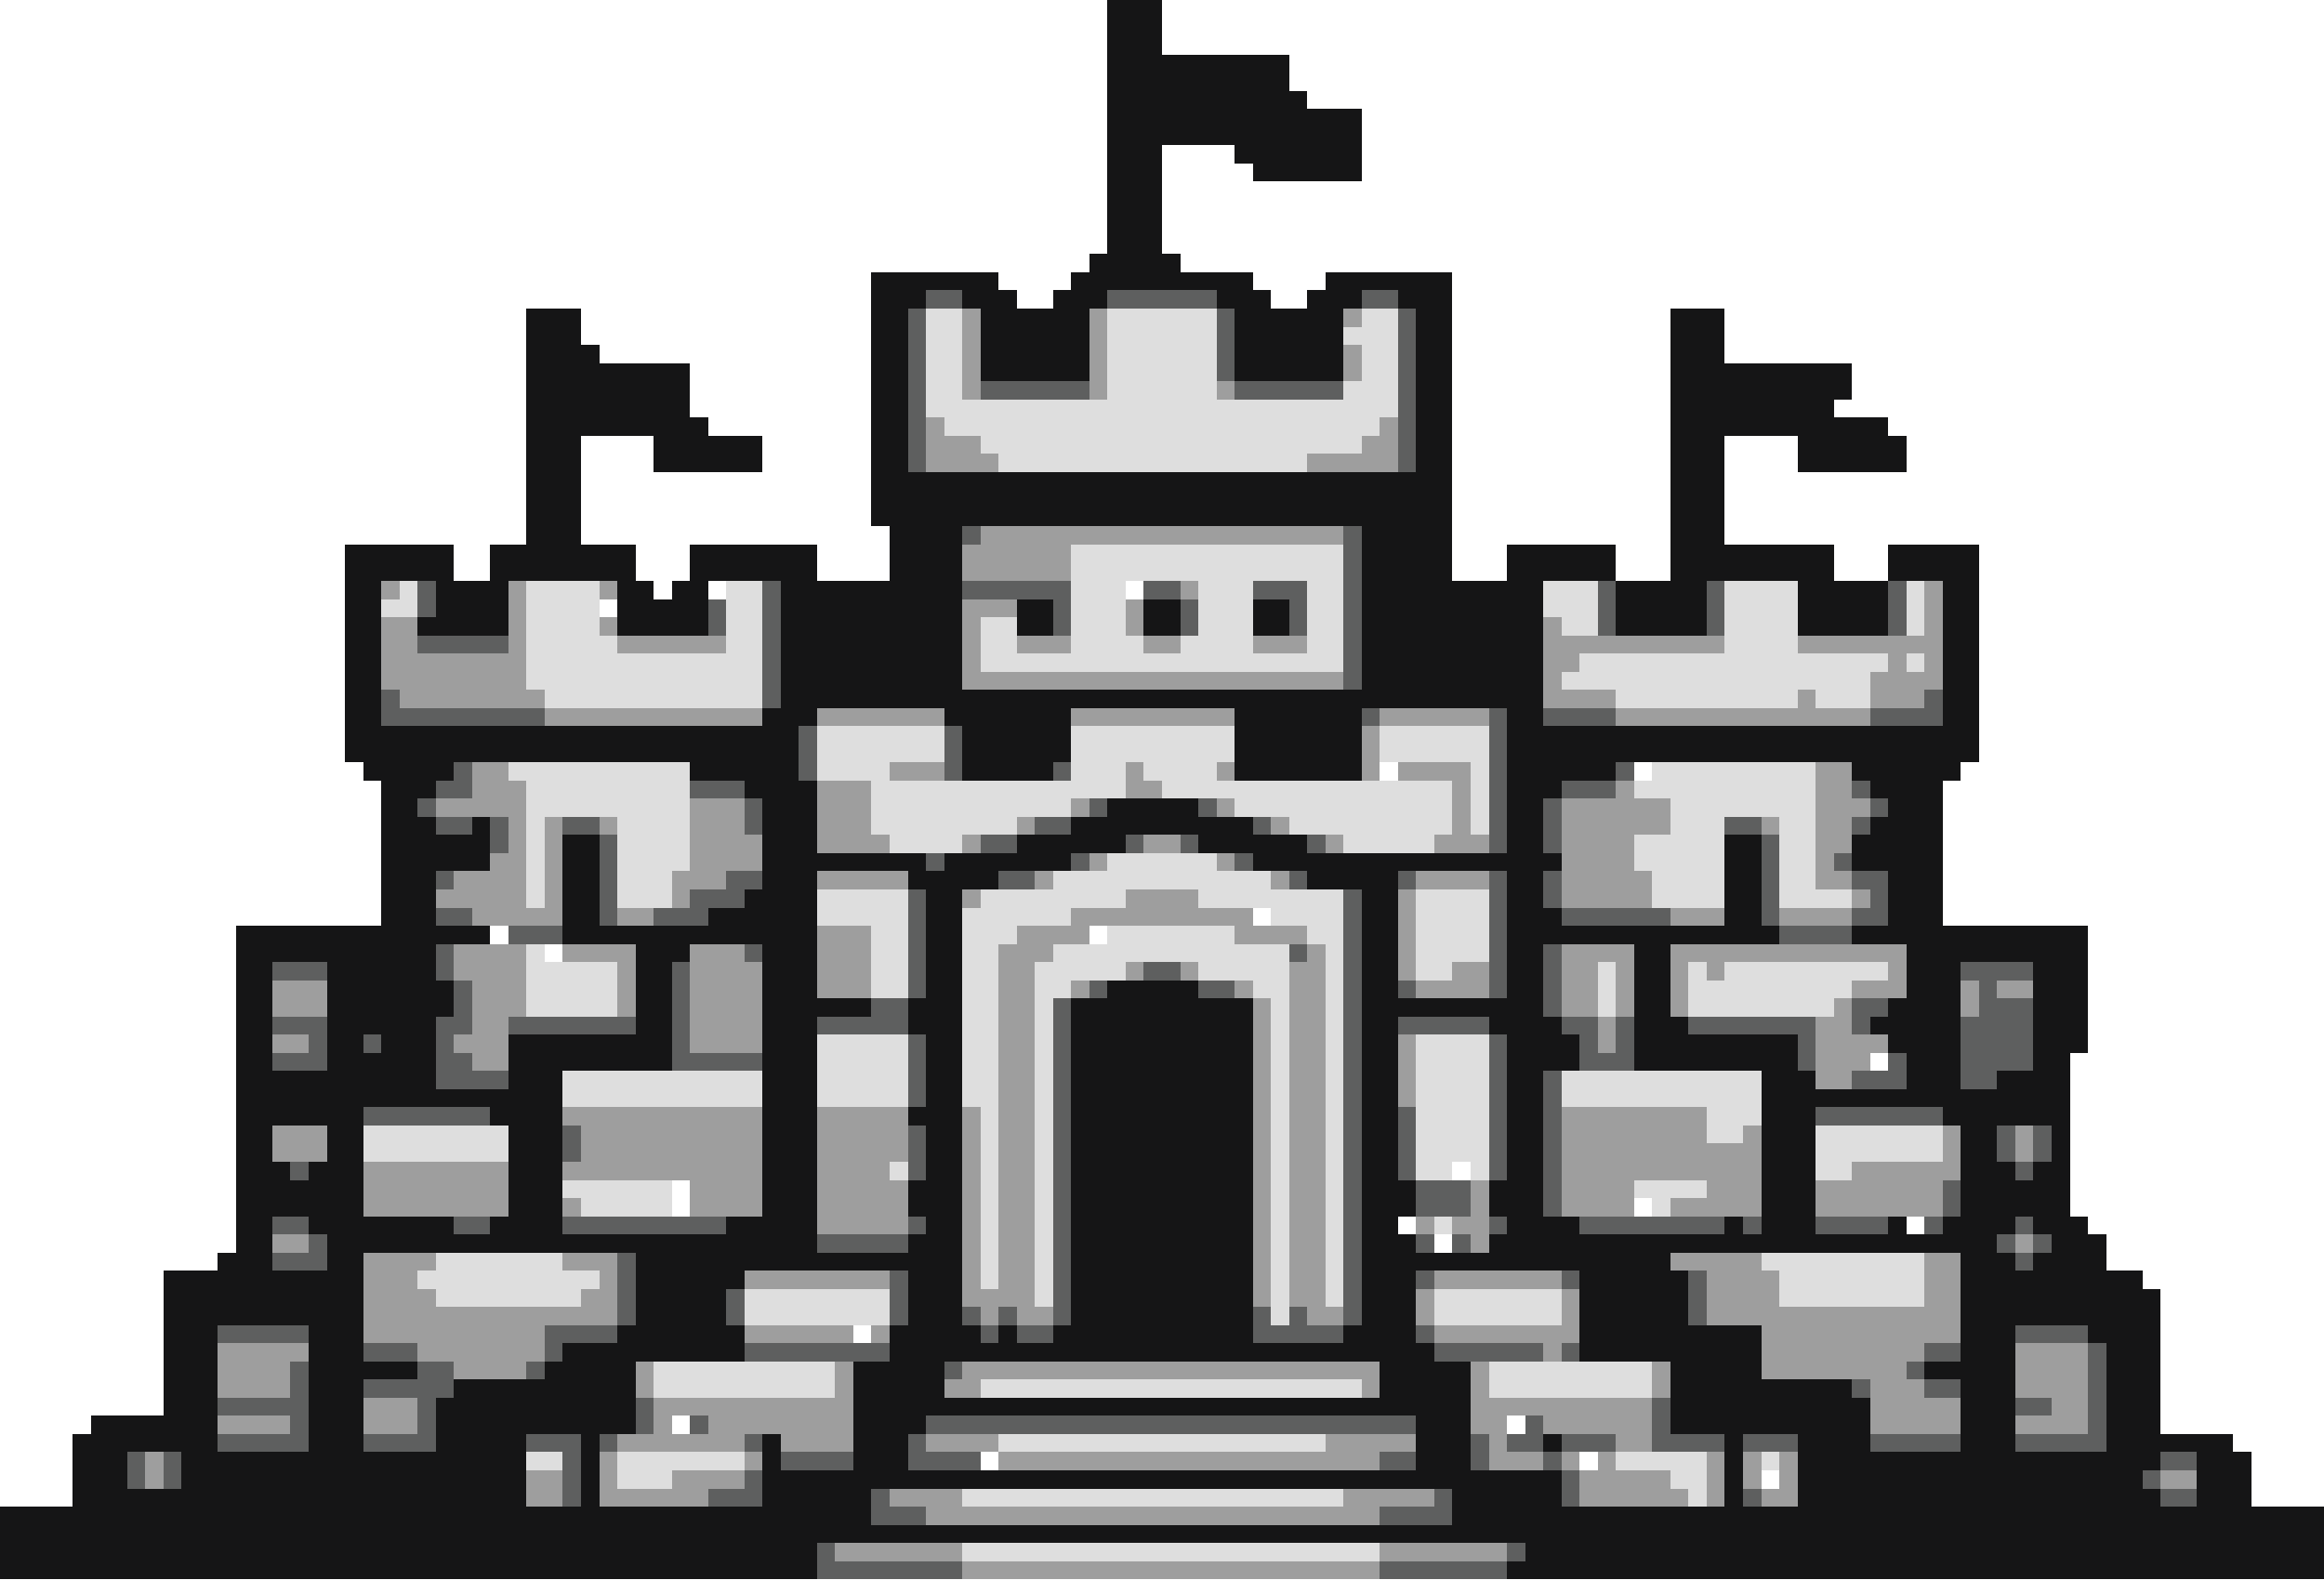
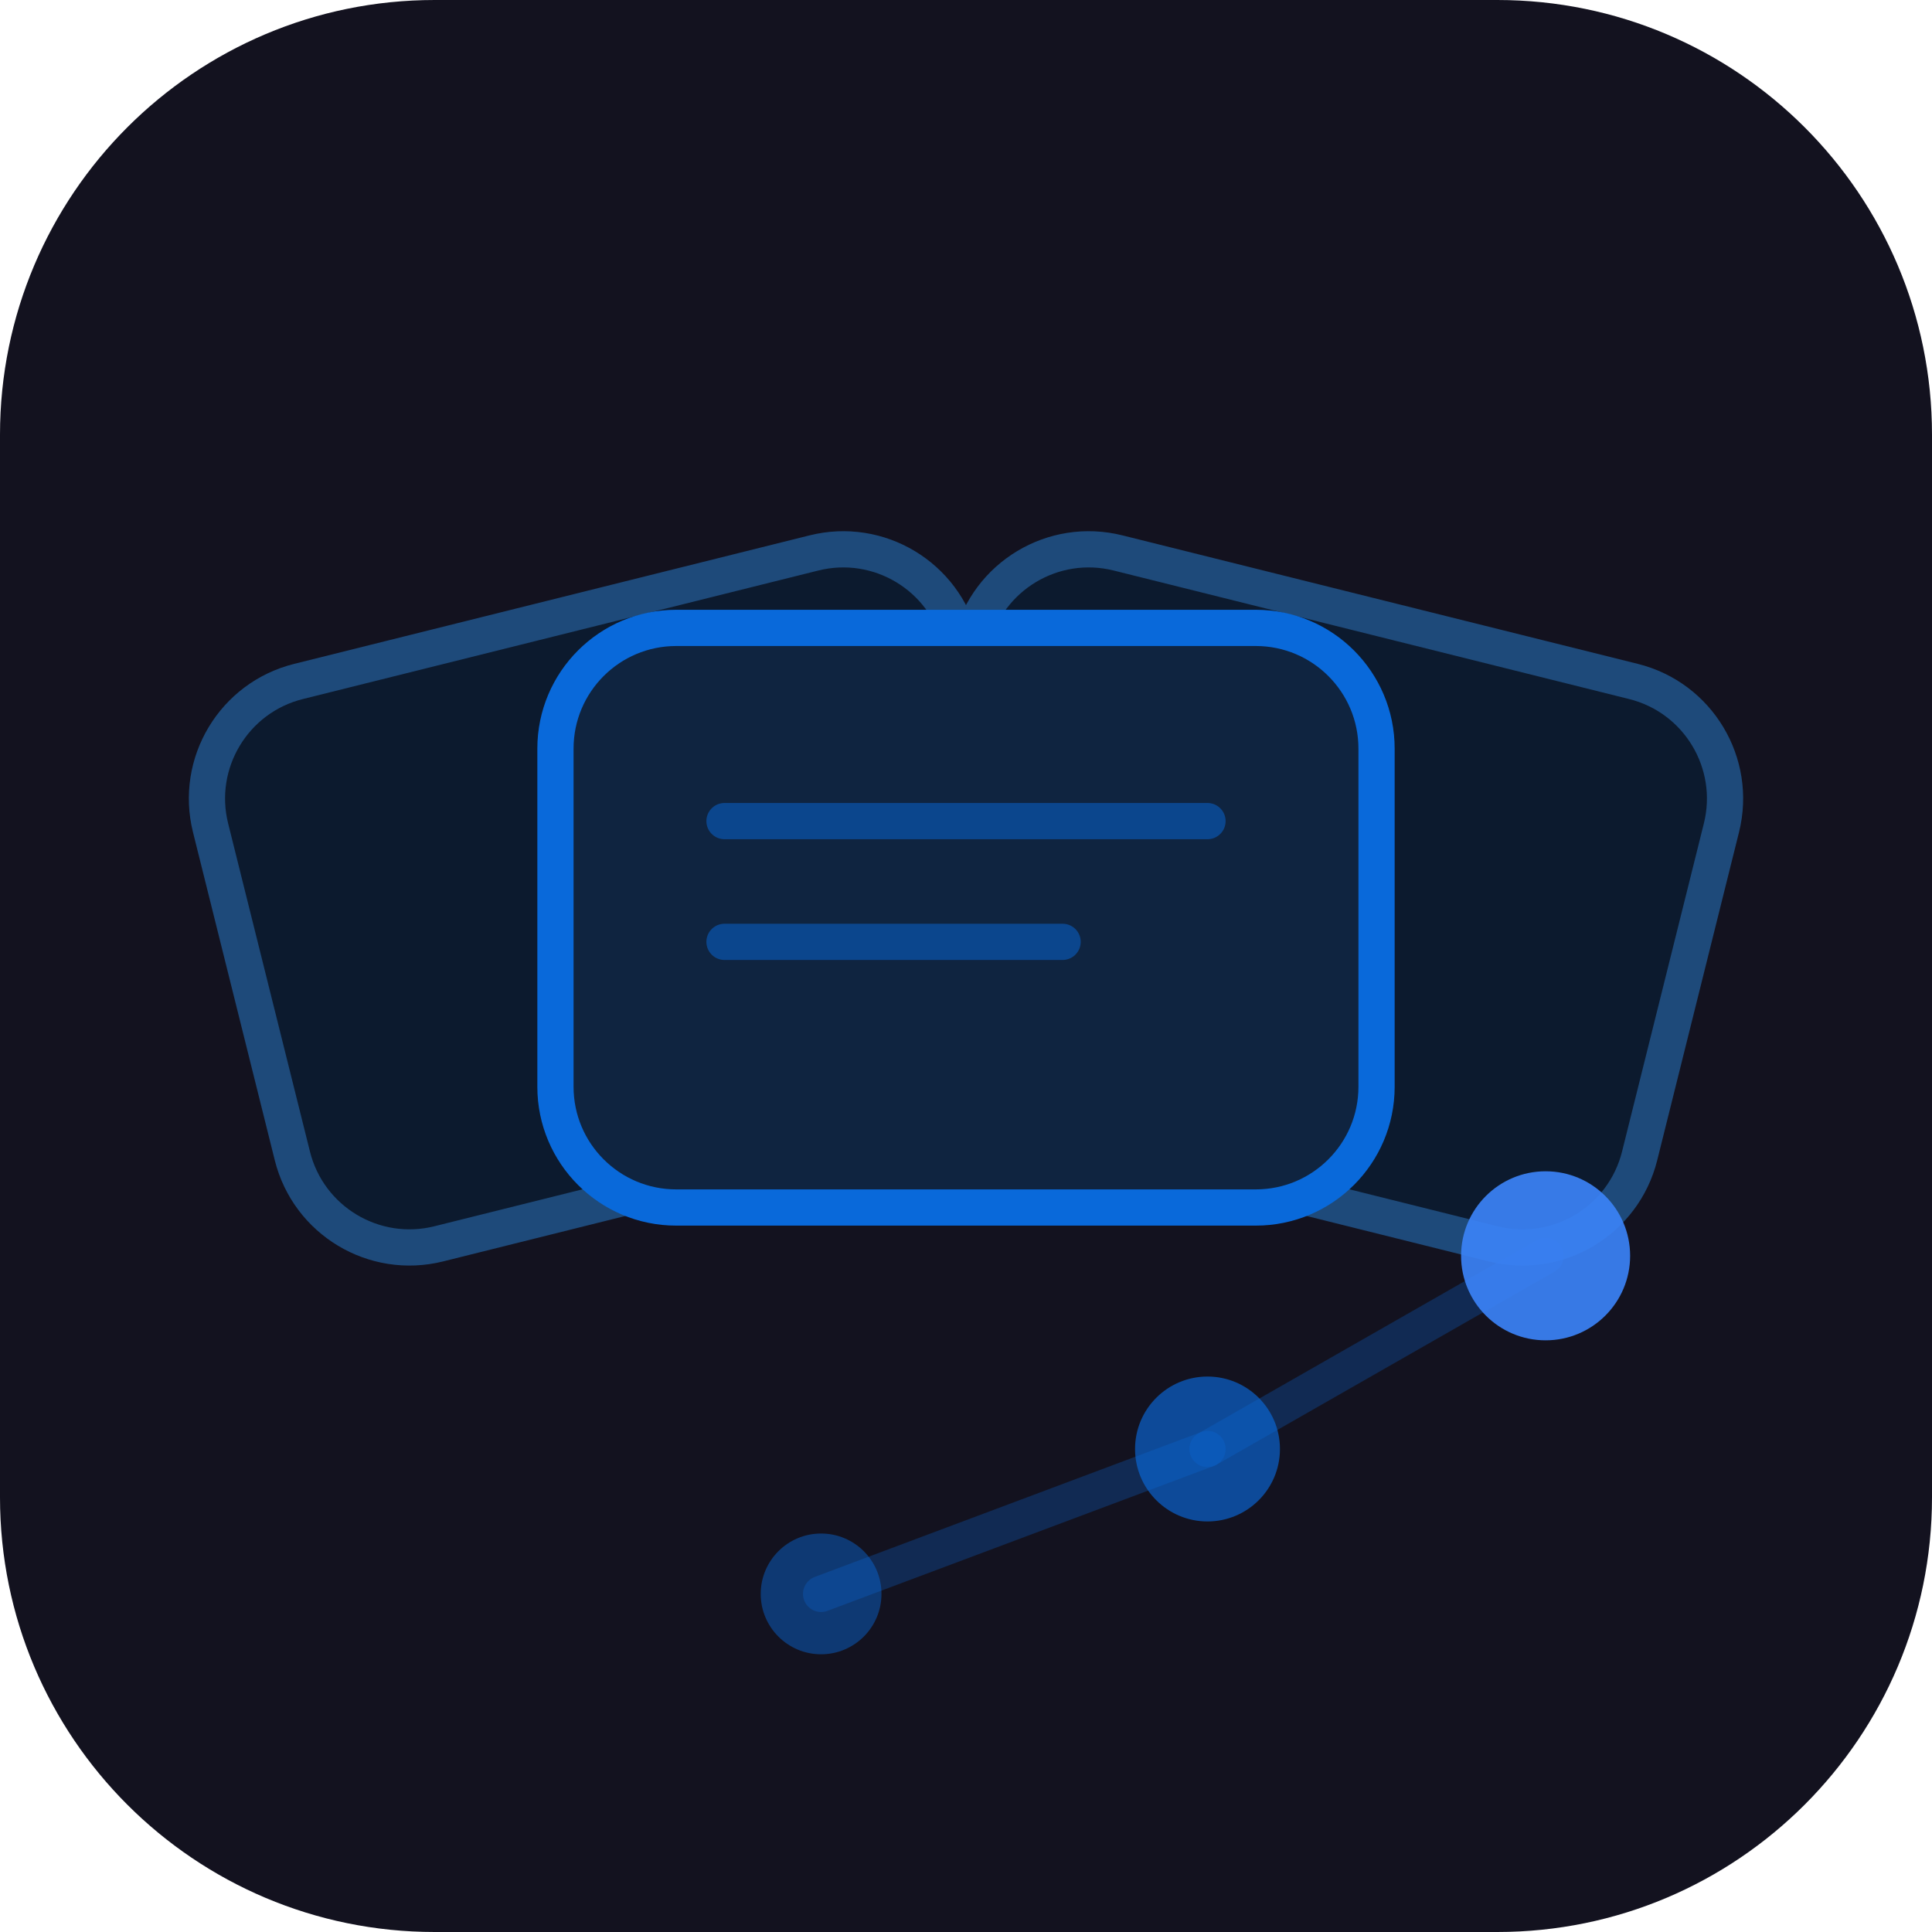
- <svg xmlns="http://www.w3.org/2000/svg" viewBox="0 0 128 87" shape-rendering="crispEdges">
-   <path fill="#151516" d="M61 0h3v16H61zM64 3h7v5H64zM71 5h1v5H71zM72 6h3v4H72zM68 8h3v1H68zM69 9h2v1H69zM60 14h1v3H60zM64 14h1v2H64zM48 15h7v1H48zM59 15h1v6H59zM65 15h4v1H65zM73 15h7v1H73zM48 16h3v1H48zM53 16h3v1H53zM58 16h1v5H58zM67 16h3v1H67zM72 16h3v1H72zM77 16h3v1H77zM29 17h3v15H29zM48 17h2v12H48zM54 17h4v4H54zM68 17h6v4H68zM78 17h2v22H78zM92 17h3v15H92zM32 19h1v5H32zM33 20h5v4H33zM95 20h7v2H95zM95 22h6v2H95zM38 23h1v3H38zM101 23h3v3H101zM36 24h2v2H36zM39 24h3v2H39zM99 24h2v2H99zM104 24h1v2H104zM50 26h28v3H50zM49 29h4v10H49zM75 29h3v10H75zM19 30h6v2H19zM27 30h2v2H27zM32 30h3v2H32zM38 30h7v2H38zM83 30h6v2H83zM95 30h6v2H95zM104 30h5v2H104zM19 32h2v10H19zM24 32h4v3H24zM34 32h2v3H34zM37 32h2v3H37zM43 32h6v7H43zM80 32h5v7H80zM89 32h5v3H89zM99 32h5v3H99zM107 32h2v10H107zM36 33h1v2H36zM56 33h2v2H56zM63 33h2v2H63zM69 33h2v2H69zM23 34h1v1H23zM53 38h22v1H53zM42 39h3v1H42zM52 39h7v1H52zM68 39h7v4H68zM83 39h2v31H83zM21 40h23v2H21zM53 40h6v2H53zM85 40h22v2H85zM20 42h5v1H20zM38 42h6v1H38zM53 42h5v1H53zM85 42h4v1H85zM102 42h6v1H102zM21 43h3v1H21zM41 43h4v1H41zM85 43h1v1H85zM103 43h4v1H103zM21 44h2v17H21zM42 44h3v26H42zM61 44h5v2H61zM104 44h3v8H104zM23 45h1v16H23zM26 45h1v3H26zM59 45h2v2H59zM66 45h3v2H66zM103 45h1v3H103zM24 46h2v2H24zM31 46h2v6H31zM56 46h3v2H56zM61 46h1v1H61zM69 46h3v2H69zM95 46h2v6H95zM102 46h1v2H102zM45 47h6v1H45zM52 47h4v1H52zM72 47h11v1H72zM85 47h1v1H85zM50 48h5v1H50zM72 48h5v1H72zM41 49h1v3H41zM51 49h2v26H51zM75 49h2v26H75zM39 50h2v2H39zM85 50h1v2H85zM13 51h8v2H13zM24 51h3v1H24zM33 51h6v1H33zM86 51h9v1H86zM97 51h1v1H97zM102 51h2v1H102zM107 51h8v2H107zM35 52h3v1H35zM90 52h2v7H90zM105 52h2v9H105zM13 53h2v20H13zM18 53h3v4H18zM35 53h2v6H35zM107 53h1v9H107zM112 53h3v5H112zM24 54h1v2H24zM61 54h5v21H61zM45 55h3v1H45zM50 55h1v2H50zM59 55h2v20H59zM66 55h3v20H66zM77 55h6v1H77zM104 55h1v3H104zM82 56h1v1H82zM85 56h1v3H85zM92 56h1v3H92zM103 56h1v1H103zM18 57h2v30H18zM28 57h7v2H28zM86 57h1v2H86zM93 57h6v2H93zM20 58h1v3H20zM112 58h2v4H112zM15 59h3v3H15zM28 59h3v10H28zM97 59h3v10H97zM110 59h2v3H110zM24 60h4v1H24zM100 60h5v1H100zM108 60h2v27H108zM27 61h1v1H27zM50 61h1v1H50zM113 62h1v11H113zM15 64h1v3H15zM17 64h1v4H17zM110 64h1v4H110zM112 64h1v4H112zM16 65h1v2H16zM50 65h1v2H50zM77 65h1v2H77zM82 65h1v2H82zM111 65h1v2H111zM20 67h5v2H20zM27 67h1v2H27zM40 67h2v3H40zM85 67h2v3H85zM95 67h1v2H95zM104 67h1v2H104zM107 67h1v2H107zM114 67h1v6H114zM25 68h2v1H25zM31 68h9v1H31zM50 68h1v11H50zM77 68h1v10H77zM82 68h1v2H82zM87 68h8v1H87zM96 68h1v1H96zM100 68h4v1H100zM105 68h2v1H105zM115 68h1v6H115zM12 69h1v4H12zM35 69h5v6H35zM45 69h5v1H45zM78 69h4v1H78zM87 69h5v6H87zM110 69h1v18H110zM112 69h1v4H112zM9 70h3v10H9zM15 70h3v3H15zM40 70h1v1H40zM92 70h1v9H92zM111 70h1v3H111zM116 70h2v17H116zM118 71h1v10H118zM17 73h1v14H17zM34 73h1v6H34zM40 73h1v2H40zM49 73h1v9H49zM53 73h1v2H53zM55 73h1v2H55zM58 73h1v2H58zM74 73h1v2H74zM93 73h4v6H93zM31 74h3v5H31zM54 74h1v1H54zM56 74h2v1H56zM69 74h5v1H69zM78 74h1v8H78zM20 75h3v1H20zM30 75h1v4H30zM47 75h2v7H47zM51 75h1v3H51zM76 75h1v3H76zM79 75h2v7H79zM106 75h2v1H106zM25 76h5v3H25zM97 76h5v3H97zM24 77h1v10H24zM52 77h24v1H52zM102 77h1v10H102zM5 78h4v2H5zM4 79h1v8H4zM25 79h4v8H25zM32 79h1v8H32zM42 79h1v8H42zM85 79h1v1H85zM95 79h1v8H95zM99 79h3v8H99zM119 79h4v1H119zM5 80h2v7H5zM10 80h7v7H10zM20 80h4v7H20zM103 80h5v7H103zM111 80h5v7H111zM121 80h3v7H121zM43 81h4v4H43zM50 81h28v1H50zM81 81h5v4H81zM7 82h3v5H7zM47 82h1v3H47zM80 82h1v3H80zM118 82h1v5H118zM0 83h4v4H0zM29 83h3v4H29zM33 83h9v4H33zM86 83h9v4H86zM96 83h3v4H96zM119 83h2v4H119zM124 83h4v4H124zM48 84h32v1H48zM43 85h2v2H43zM84 85h2v2H84zM83 86h1v1H83z" />
-   <path fill="#5e5f5f" d="M51 16h2v1H51zM61 16h6v1H61zM75 16h2v1H75zM50 17h1v9H50zM67 17h1v4H67zM77 17h1v9H77zM54 21h6v1H54zM68 21h6v1H68zM53 29h1v1H53zM74 29h1v9H74zM23 32h1v2H23zM42 32h1v7H42zM53 32h6v1H53zM63 32h2v1H63zM69 32h3v1H69zM88 32h1v3H88zM94 32h1v3H94zM104 32h1v3H104zM39 33h1v2H39zM58 33h1v2H58zM65 33h1v2H65zM71 33h1v2H71zM23 35h5v1H23zM21 38h1v2H21zM106 38h1v2H106zM22 39h8v1H22zM75 39h1v1H75zM82 39h1v8H82zM85 39h4v1H85zM103 39h3v1H103zM44 40h1v3H44zM52 40h1v3H52zM25 42h1v2H25zM58 42h1v1H58zM89 42h1v1H89zM24 43h1v1H24zM38 43h3v1H38zM86 43h3v1H86zM102 43h1v1H102zM23 44h1v1H23zM41 44h1v2H41zM60 44h1v1H60zM66 44h1v1H66zM85 44h1v3H85zM103 44h1v1H103zM24 45h2v1H24zM27 45h1v2H27zM31 45h2v1H31zM57 45h2v1H57zM69 45h1v1H69zM95 45h2v1H95zM102 45h1v1H102zM33 46h1v5H33zM54 46h2v1H54zM62 46h1v1H62zM65 46h1v1H65zM72 46h1v1H72zM97 46h1v5H97zM51 47h1v1H51zM59 47h1v1H59zM68 47h1v1H68zM101 47h1v1H101zM24 48h1v1H24zM40 48h2v1H40zM55 48h2v1H55zM71 48h1v1H71zM77 48h1v1H77zM82 48h1v7H82zM85 48h1v2H85zM102 48h2v1H102zM38 49h3v1H38zM50 49h1v6H50zM74 49h1v24H74zM103 49h1v2H103zM24 50h2v1H24zM36 50h3v1H36zM86 50h6v1H86zM102 50h1v1H102zM28 51h3v1H28zM98 51h4v1H98zM24 52h1v2H24zM41 52h1v1H41zM71 52h1v1H71zM85 52h1v4H85zM15 53h3v1H15zM37 53h1v6H37zM63 53h2v1H63zM108 53h4v1H108zM25 54h1v3H25zM60 54h1v1H60zM66 54h2v1H66zM77 54h1v1H77zM109 54h1v6H109zM48 55h2v2H48zM58 55h1v18H58zM102 55h2v1H102zM110 55h2v4H110zM15 56h3v1H15zM24 56h1v4H24zM28 56h7v1H28zM45 56h3v1H45zM77 56h5v1H77zM86 56h2v1H86zM89 56h1v3H89zM93 56h7v1H93zM102 56h1v1H102zM108 56h1v4H108zM17 57h1v2H17zM20 57h1v1H20zM50 57h1v4H50zM82 57h1v8H82zM87 57h1v2H87zM99 57h1v2H99zM15 58h2v1H15zM25 58h1v2H25zM38 58h4v1H38zM88 58h1v1H88zM104 58h1v2H104zM26 59h2v1H26zM85 59h1v8H85zM102 59h2v1H102zM20 61h7v1H20zM77 61h1v4H77zM100 61h7v1H100zM31 62h1v2H31zM50 62h1v3H50zM110 62h1v2H110zM112 62h1v2H112zM16 64h1v1H16zM111 64h1v1H111zM78 65h3v2H78zM107 65h1v2H107zM15 67h2v1H15zM25 67h2v1H25zM31 67h9v1H31zM50 67h1v1H50zM82 67h1v1H82zM87 67h8v1H87zM96 67h1v1H96zM100 67h4v1H100zM106 67h1v1H106zM111 67h1v1H111zM17 68h1v2H17zM45 68h5v1H45zM78 68h1v1H78zM80 68h1v1H80zM110 68h1v1H110zM112 68h1v1H112zM15 69h2v1H15zM34 69h1v4H34zM111 69h1v1H111zM49 70h1v3H49zM78 70h1v1H78zM86 70h1v1H86zM93 70h1v3H93zM40 71h1v2H40zM53 72h1v1H53zM55 72h1v1H55zM69 72h1v2H69zM71 72h1v2H71zM12 73h5v1H12zM30 73h4v1H30zM54 73h1v1H54zM56 73h2v1H56zM70 73h1v1H70zM72 73h2v1H72zM78 73h1v1H78zM111 73h4v1H111zM20 74h3v1H20zM30 74h1v1H30zM41 74h8v1H41zM79 74h6v1H79zM86 74h1v1H86zM106 74h2v1H106zM115 74h1v6H115zM16 75h1v5H16zM23 75h2v2H23zM29 75h1v1H29zM52 75h1v1H52zM105 75h1v1H105zM20 76h3v1H20zM102 76h1v1H102zM106 76h2v1H106zM12 77h4v1H12zM23 77h1v3H23zM35 77h1v2H35zM91 77h1v3H91zM111 77h2v1H111zM38 78h1v1H38zM51 78h27v1H51zM84 78h1v2H84zM12 79h4v1H12zM20 79h3v1H20zM29 79h3v1H29zM33 79h1v1H33zM41 79h1v1H41zM50 79h1v2H50zM81 79h1v2H81zM83 79h1v1H83zM86 79h3v1H86zM92 79h3v1H92zM96 79h3v1H96zM103 79h5v1H103zM111 79h4v1H111zM7 80h1v2H7zM9 80h1v2H9zM31 80h1v3H31zM43 80h4v1H43zM51 80h3v1H51zM76 80h2v1H76zM85 80h1v1H85zM119 80h2v1H119zM41 81h1v2H41zM86 81h1v2H86zM118 81h1v1H118zM39 82h2v1H39zM48 82h1v2H48zM79 82h1v2H79zM96 82h1v1H96zM119 82h2v1H119zM49 83h2v1H49zM76 83h3v1H76zM45 85h1v2H45zM83 85h1v1H83zM46 86h7v1H46zM76 86h7v1H76z" />
-   <path fill="#9e9e9e" d="M53 17h1v5H53zM60 17h1v5H60zM74 17h1v1H74zM74 19h1v2H74zM67 21h1v1H67zM51 23h1v3H51zM76 23h1v3H76zM52 24h2v2H52zM75 24h1v2H75zM54 25h1v1H54zM72 25h3v1H72zM54 29h20v1H54zM53 30h6v2H53zM21 32h1v1H21zM28 32h1v7H28zM33 32h1v1H33zM65 32h1v1H65zM106 32h1v6H106zM53 33h3v1H53zM62 33h1v2H62zM21 34h2v4H21zM33 34h1v1H33zM53 34h1v4H53zM85 34h1v5H85zM34 35h6v1H34zM56 35h3v1H56zM63 35h2v1H63zM69 35h3v1H69zM86 35h9v1H86zM99 35h7v1H99zM23 36h5v3H23zM86 36h1v1H86zM104 36h1v3H104zM54 37h20v1H54zM103 37h1v2H103zM105 37h1v2H105zM22 38h1v1H22zM29 38h1v1H29zM86 38h3v1H86zM99 38h1v2H99zM30 39h12v1H30zM45 39h7v1H45zM59 39h9v1H59zM76 39h6v1H76zM89 39h10v1H89zM100 39h3v1H100zM75 40h1v3H75zM26 42h2v3H26zM49 42h3v1H49zM62 42h1v2H62zM67 42h1v1H67zM77 42h4v1H77zM100 42h2v5H100zM28 43h1v8H28zM45 43h3v4H45zM63 43h1v1H63zM80 43h1v4H80zM89 43h1v7H89zM24 44h2v1H24zM38 44h3v4H38zM59 44h1v1H59zM67 44h1v1H67zM86 44h3v6H86zM90 44h2v2H90zM102 44h1v1H102zM30 45h1v6H30zM33 45h1v1H33zM56 45h1v1H56zM70 45h1v1H70zM97 45h1v1H97zM41 46h1v2H41zM48 46h1v1H48zM53 46h1v1H53zM63 46h2v1H63zM73 46h1v1H73zM79 46h1v1H79zM81 46h1v1H81zM27 47h1v4H27zM60 47h1v1H60zM67 47h1v1H67zM100 47h1v2H100zM25 48h2v2H25zM37 48h3v1H37zM45 48h5v1H45zM57 48h1v1H57zM70 48h1v1H70zM78 48h4v1H78zM90 48h1v2H90zM101 48h1v1H101zM24 49h1v1H24zM37 49h1v1H37zM53 49h1v1H53zM62 49h4v2H62zM77 49h1v5H77zM102 49h1v1H102zM26 50h1v1H26zM29 50h1v1H29zM34 50h2v1H34zM59 50h3v1H59zM66 50h3v1H66zM92 50h3v1H92zM98 50h4v1H98zM45 51h3v4H45zM56 51h4v1H56zM68 51h4v1H68zM25 52h4v2H25zM31 52h4v1H31zM38 52h3v6H38zM55 52h3v1H55zM72 52h1v21H72zM86 52h4v1H86zM92 52h13v1H92zM34 53h1v3H34zM41 53h1v5H41zM55 53h2v19H55zM62 53h1v1H62zM65 53h1v1H65zM71 53h1v19H71zM80 53h2v2H80zM86 53h2v3H86zM89 53h1v3H89zM92 53h1v3H92zM94 53h1v1H94zM104 53h1v2H104zM15 54h3v2H15zM26 54h3v2H26zM59 54h1v1H59zM68 54h1v1H68zM78 54h2v1H78zM102 54h2v1H102zM108 54h1v2H108zM110 54h2v1H110zM69 55h1v17H69zM101 55h1v5H101zM26 56h2v3H26zM88 56h1v2H88zM100 56h1v4H100zM15 57h2v1H15zM25 57h1v1H25zM77 57h1v4H77zM102 57h2v1H102zM102 58h1v1H102zM31 61h11v1H31zM45 61h5v3H45zM53 61h1v11H53zM86 61h8v4H86zM15 62h3v2H15zM32 62h10v3H32zM96 62h1v5H96zM107 62h1v3H107zM111 62h1v2H111zM94 63h2v4H94zM20 64h8v3H20zM31 64h1v1H31zM45 64h4v4H45zM102 64h5v3H102zM38 65h4v2H38zM49 65h1v3H49zM81 65h1v4H81zM86 65h4v2H86zM100 65h2v2H100zM31 66h1v1H31zM92 66h2v1H92zM78 67h1v1H78zM80 67h1v1H80zM15 68h2v1H15zM111 68h1v1H111zM20 69h4v1H20zM31 69h3v1H31zM92 69h5v1H92zM106 69h2v5H106zM20 70h3v4H20zM33 70h1v3H33zM41 70h8v1H41zM79 70h7v1H79zM94 70h4v3H94zM23 71h1v4H23zM32 71h1v2H32zM54 71h1v2H54zM78 71h1v2H78zM86 71h1v3H86zM24 72h8v1H24zM56 72h2v1H56zM73 72h1v1H73zM98 72h8v3H98zM24 73h6v2H24zM41 73h6v1H41zM48 73h1v1H48zM79 73h7v1H79zM97 73h1v3H97zM12 74h5v1H12zM85 74h1v1H85zM111 74h4v3H111zM12 75h4v2H12zM25 75h4v1H25zM35 75h1v2H35zM46 75h1v5H46zM53 75h23v1H53zM81 75h1v4H81zM91 75h1v2H91zM98 75h7v1H98zM52 76h2v1H52zM75 76h1v1H75zM103 76h3v3H103zM20 77h3v2H20zM36 77h10v1H36zM82 77h9v1H82zM106 77h2v2H106zM113 77h2v2H113zM12 78h4v1H12zM36 78h1v2H36zM39 78h7v1H39zM82 78h1v3H82zM85 78h6v1H85zM111 78h2v1H111zM34 79h2v1H34zM37 79h4v1H37zM43 79h3v1H43zM51 79h4v1H51zM73 79h5v1H73zM89 79h2v1H89zM8 80h1v2H8zM33 80h1v3H33zM41 80h1v1H41zM55 80h21v1H55zM83 80h2v1H83zM86 80h1v1H86zM88 80h1v3H88zM94 80h1v3H94zM96 80h1v2H96zM98 80h1v3H98zM29 81h2v2H29zM37 81h4v1H37zM87 81h1v2H87zM89 81h3v2H89zM119 81h2v1H119zM34 82h5v1H34zM49 82h4v1H49zM74 82h5v1H74zM92 82h1v1H92zM97 82h1v1H97zM51 83h25v1H51zM46 85h7v1H46zM76 85h7v1H76zM53 86h23v1H53z" />
-   <path fill="#dedede" d="M51 17h2v6H51zM61 17h6v9H61zM75 17h2v6H75zM74 18h1v1H74zM74 21h1v4H74zM53 22h8v2H53zM67 22h7v3H67zM52 23h1v1H52zM75 23h1v1H75zM54 24h7v1H54zM55 25h6v1H55zM67 25h5v1H67zM59 30h15v2H59zM22 32h1v2H22zM29 32h4v6H29zM40 32h2v7H40zM59 32h3v5H59zM66 32h3v5H66zM72 32h2v5H72zM85 32h3v2H85zM95 32h4v7H95zM105 32h1v3H105zM21 33h1v1H21zM54 34h2v3H54zM86 34h2v1H86zM33 35h1v4H33zM62 35h1v2H62zM65 35h1v2H65zM34 36h6v3H34zM56 36h3v1H56zM63 36h2v1H63zM69 36h3v1H69zM87 36h8v2H87zM99 36h5v1H99zM105 36h1v1H105zM86 37h1v1H86zM99 37h4v1H99zM30 38h3v1H30zM89 38h6v1H89zM100 38h3v1H100zM45 40h7v2H45zM59 40h9v2H59zM76 40h6v2H76zM28 42h10v1H28zM45 42h4v1H45zM59 42h3v2H59zM63 42h4v1H63zM81 42h1v4H81zM91 42h9v2H91zM29 43h9v2H29zM48 43h11v2H48zM64 43h16v1H64zM90 43h1v1H90zM68 44h12v1H68zM92 44h8v1H92zM29 45h1v5H29zM34 45h4v3H34zM48 45h8v1H48zM71 45h9v1H71zM92 45h3v5H92zM98 45h2v5H98zM49 46h4v1H49zM74 46h5v1H74zM90 46h2v2H90zM61 47h6v2H61zM34 48h3v2H34zM58 48h3v2H58zM67 48h3v2H67zM91 48h1v2H91zM45 49h5v2H45zM54 49h4v2H54zM61 49h1v1H61zM66 49h1v1H66zM70 49h4v2H70zM78 49h4v4H78zM100 49h2v1H100zM53 50h1v11H53zM58 50h1v1H58zM48 51h2v4H48zM54 51h2v1H54zM61 51h7v2H61zM72 51h2v1H72zM29 52h1v4H29zM54 52h1v19H54zM58 52h3v2H58zM68 52h3v2H68zM73 52h1v20H73zM30 53h4v3H30zM57 53h1v19H57zM61 53h1v1H61zM66 53h2v1H66zM78 53h2v1H78zM88 53h1v3H88zM93 53h1v3H93zM95 53h9v1H95zM58 54h1v1H58zM69 54h2v1H69zM94 54h8v1H94zM70 55h1v18H70zM94 55h7v1H94zM45 57h5v4H45zM78 57h4v7H78zM31 59h11v2H31zM86 59h11v2H86zM94 61h3v1H94zM20 62h8v2H20zM94 62h2v1H94zM100 62h7v2H100zM49 64h1v1H49zM78 64h2v1H78zM81 64h1v1H81zM100 64h2v1H100zM31 65h6v1H31zM90 65h4v1H90zM32 66h5v1H32zM91 66h1v1H91zM79 67h1v1H79zM24 69h7v3H24zM97 69h9v1H97zM23 70h1v1H23zM31 70h2v1H31zM98 70h8v2H98zM31 71h1v1H31zM41 71h8v2H41zM79 71h7v2H79zM36 75h10v2H36zM82 75h9v2H82zM54 76h21v1H54zM55 79h18v1H55zM29 80h2v1H29zM34 80h7v1H34zM89 80h5v1H89zM97 80h1v1H97zM34 81h3v1H34zM92 81h2v1H92zM53 82h21v1H53zM93 82h1v1H93zM53 85h23v1H53z" />
+ <svg xmlns="http://www.w3.org/2000/svg" width="80" height="80" viewBox="0 0 80 80" fill="none">
+   <rect width="80" height="80" rx="18" fill="#13121f" />
+   <g transform="rotate(-14 40 44)">
+     <rect x="12" y="22" width="32" height="24" rx="5" fill="#0c1a2e" stroke="#1e4a7a" stroke-width="1.5" />
+   </g>
+   <g transform="rotate(14 40 44)">
+     <rect x="36" y="22" width="32" height="24" rx="5" fill="#0c1a2e" stroke="#1e4a7a" stroke-width="1.5" />
+   </g>
+   <rect x="23" y="26" width="34" height="24" rx="5" fill="#0f2440" stroke="#0969da" stroke-width="1.5" />
+   <line x1="30" y1="34" x2="50" y2="34" stroke="#0969da" stroke-opacity="0.5" stroke-width="1.5" stroke-linecap="round" />
+   <line x1="30" y1="39" x2="44" y2="39" stroke="#0969da" stroke-opacity="0.5" stroke-width="1.5" stroke-linecap="round" />
+   <line x1="34" y1="66" x2="50" y2="60" stroke="#0969da" stroke-width="1.5" stroke-linecap="round" opacity="0.28" />
+   <line x1="50" y1="60" x2="64" y2="52" stroke="#0969da" stroke-width="1.5" stroke-linecap="round" opacity="0.28" />
+   <circle cx="34" cy="66" r="2.5" fill="#0969da" opacity="0.45" />
+   <circle cx="50" cy="60" r="3" fill="#0969da" opacity="0.65" />
+   <circle cx="64" cy="52" r="3.5" fill="#3b82f6" opacity="0.92" />
</svg>
